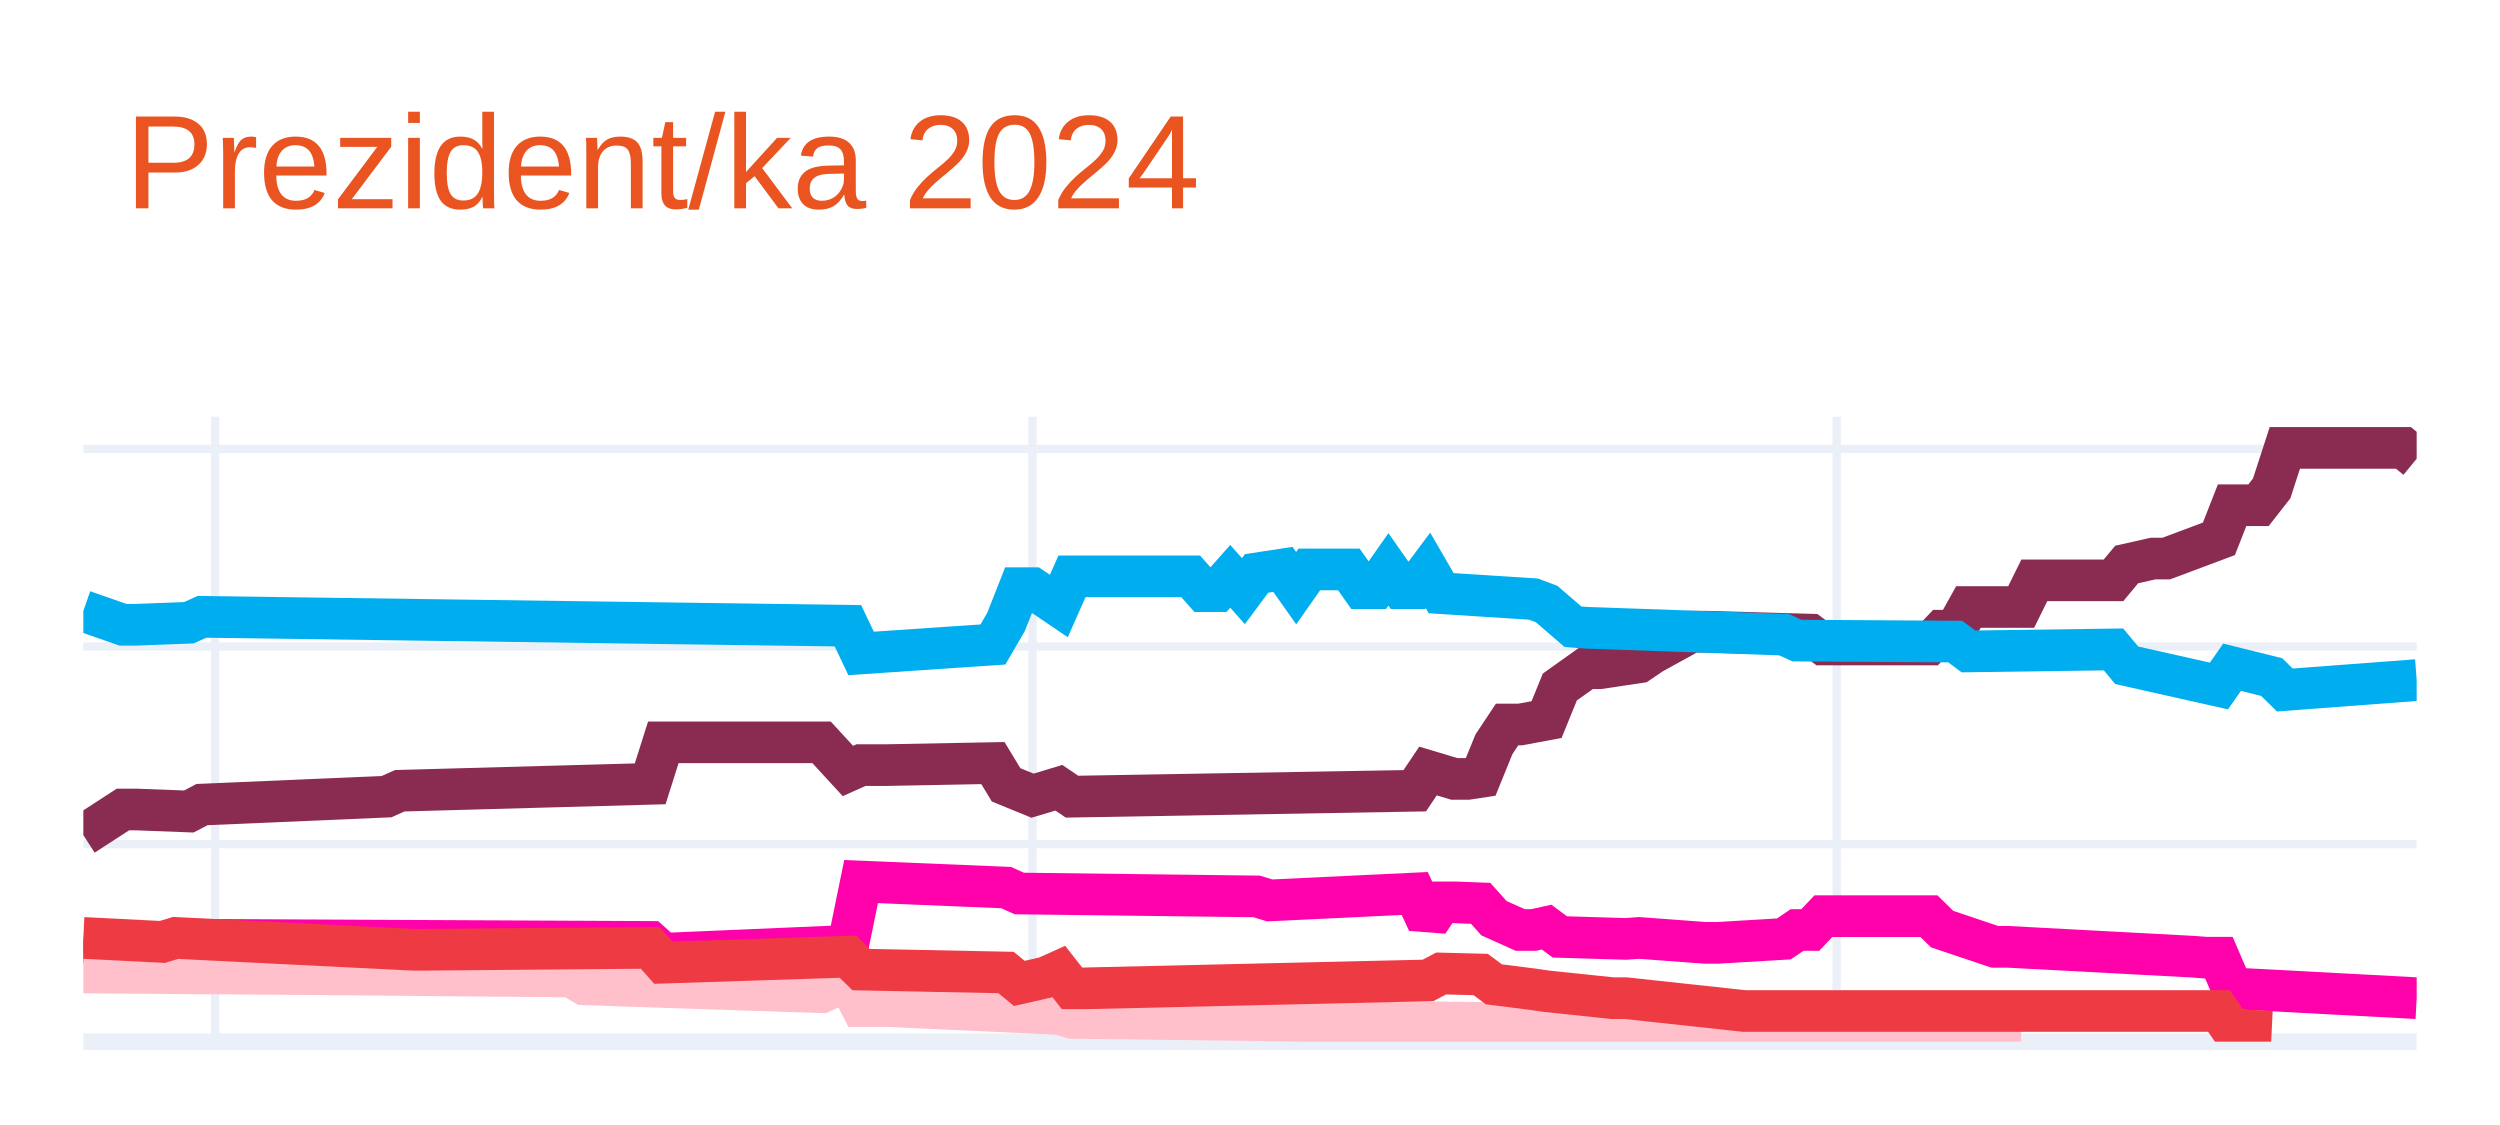
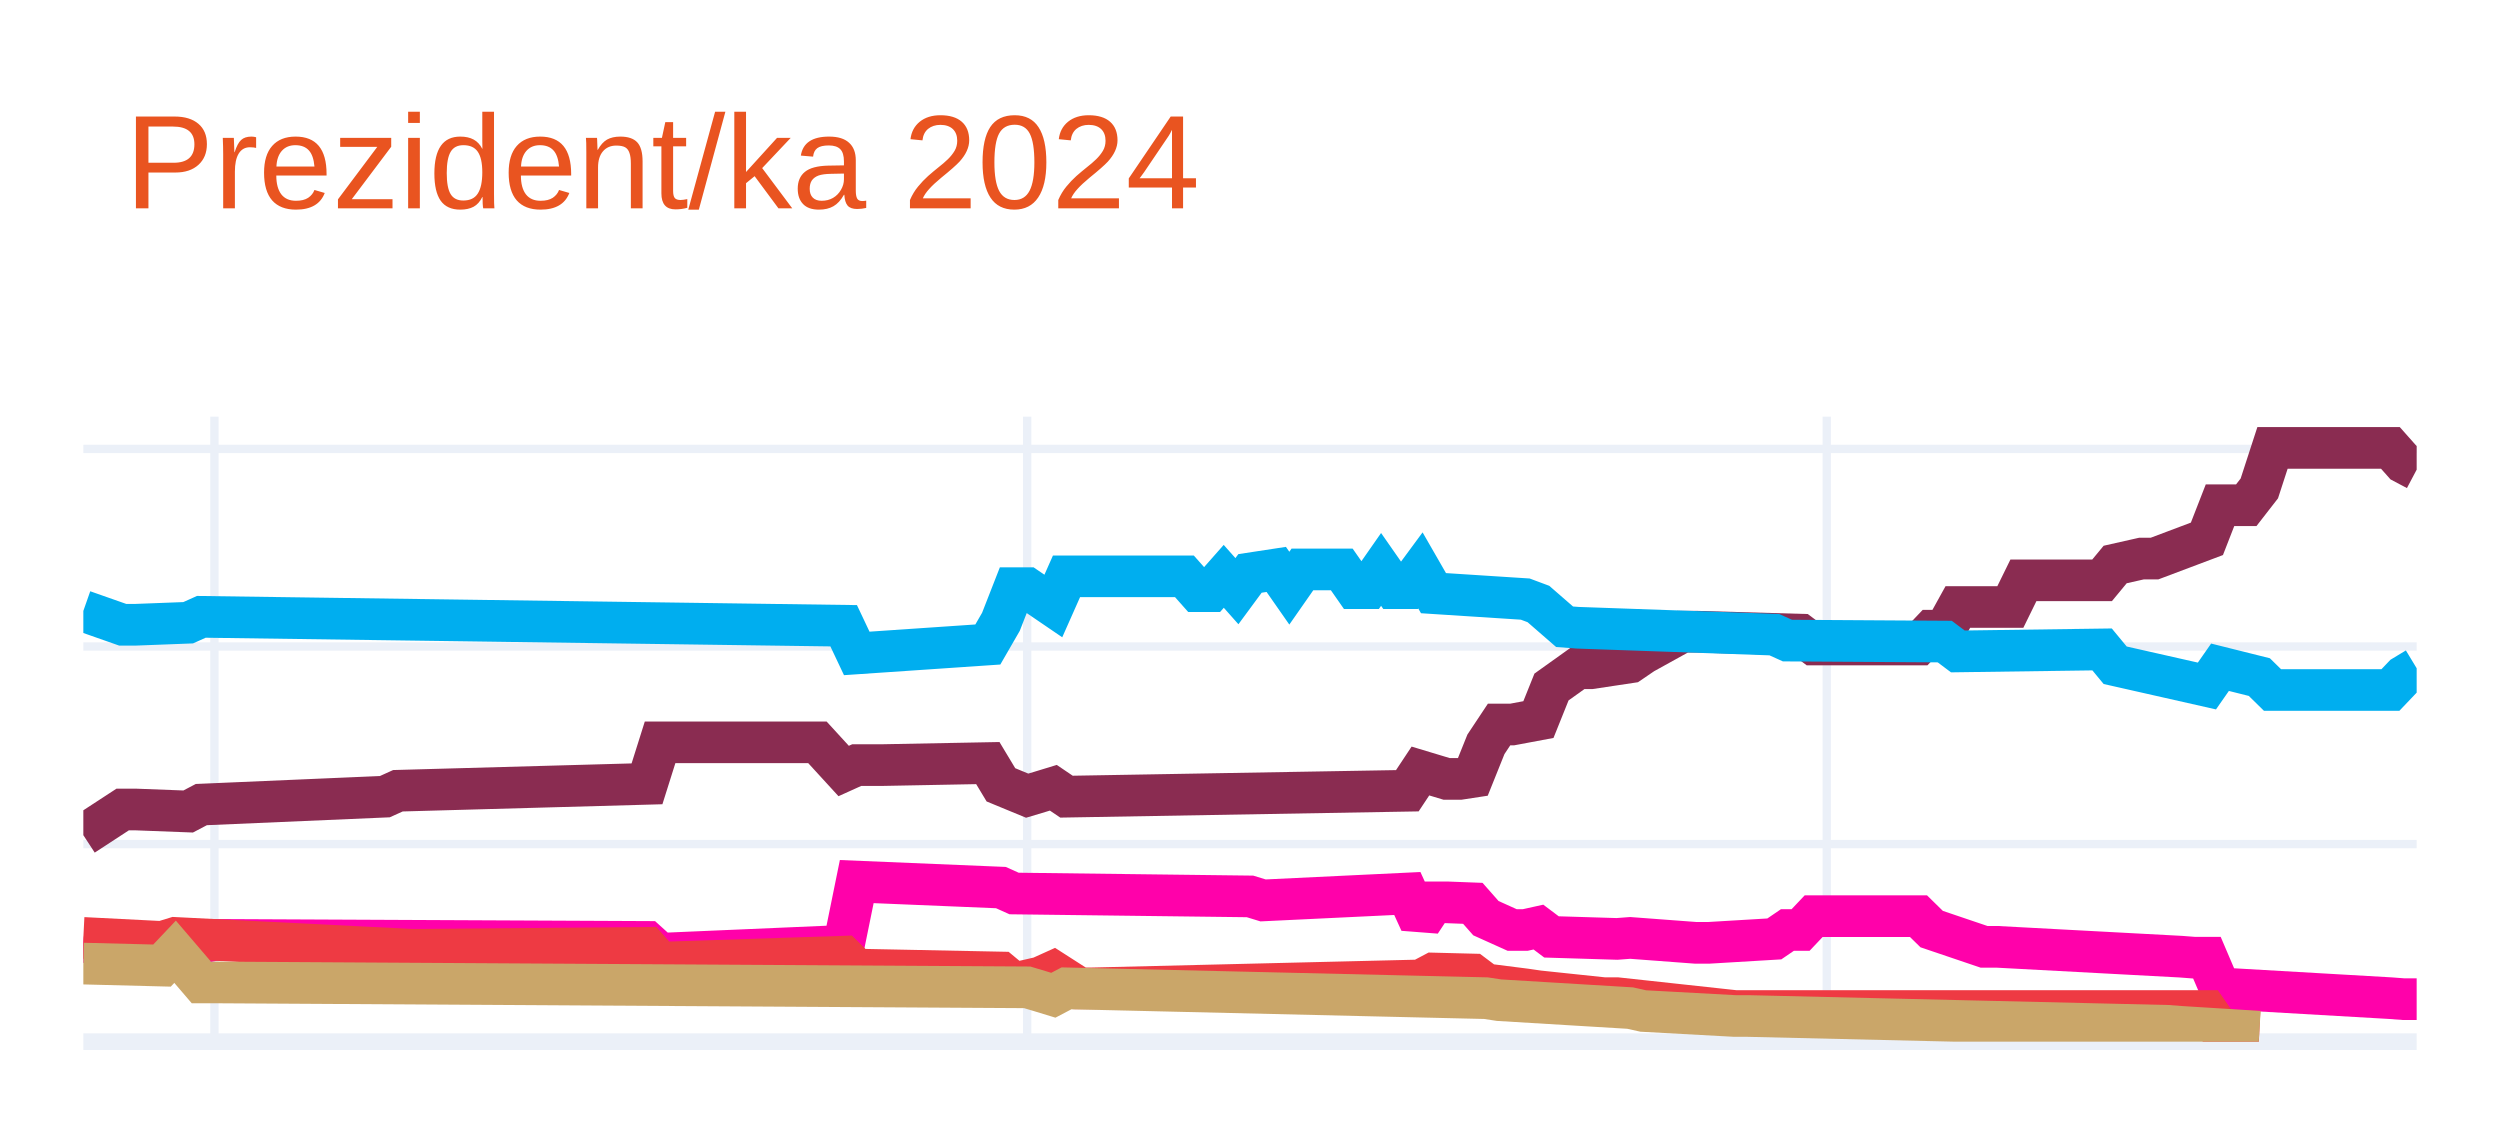
<svg xmlns="http://www.w3.org/2000/svg" class="main-svg" width="300" height="135" style="" viewBox="0 0 300 135">
  <rect x="0" y="0" width="300" height="135" style="fill: rgb(255, 255, 255); fill-opacity: 1;" />
-   <defs id="defs-190a10">
+   <defs id="defs-193346">
    <g class="clips">
-       <clipPath id="clip190a10xyplot" class="plotclip">
+       <clipPath id="clip193346xyplot" class="plotclip">
        <rect width="280" height="75" />
      </clipPath>
-       <clipPath class="axesclip" id="clip190a10x">
+       <clipPath class="axesclip" id="clip193346x">
        <rect x="10" y="0" width="280" height="135" />
      </clipPath>
-       <clipPath class="axesclip" id="clip190a10y">
+       <clipPath class="axesclip" id="clip193346y">
        <rect x="0" y="50" width="300" height="75" />
      </clipPath>
-       <clipPath class="axesclip" id="clip190a10xy">
+       <clipPath class="axesclip" id="clip193346xy">
        <rect x="10" y="50" width="280" height="75" />
      </clipPath>
    </g>
    <g class="gradients" />
    <g class="patterns" />
  </defs>
  <g class="bglayer" />
  <g class="layer-below">
    <g class="imagelayer" />
    <g class="shapelayer" />
  </g>
  <g class="cartesianlayer">
    <g class="subplot xy">
      <g class="layer-subplot">
        <g class="shapelayer" />
        <g class="imagelayer" />
      </g>
      <g class="minor-gridlayer">
        <g class="x" />
        <g class="y" />
      </g>
      <g class="gridlayer">
        <g class="x">
-           <path class="xgrid crisp" transform="translate(25.82,0)" d="M0,50v75" style="stroke: rgb(235, 240, 248); stroke-opacity: 1; stroke-width: 1px;" />
-           <path class="xgrid crisp" transform="translate(123.9,0)" d="M0,50v75" style="stroke: rgb(235, 240, 248); stroke-opacity: 1; stroke-width: 1px;" />
-           <path class="xgrid crisp" transform="translate(220.4,0)" d="M0,50v75" style="stroke: rgb(235, 240, 248); stroke-opacity: 1; stroke-width: 1px;" />
+           <path class="xgrid crisp" transform="translate(25.73,0)" d="M0,50v75" style="stroke: rgb(235, 240, 248); stroke-opacity: 1; stroke-width: 1px;" />
+           <path class="xgrid crisp" transform="translate(123.26,0)" d="M0,50v75" style="stroke: rgb(235, 240, 248); stroke-opacity: 1; stroke-width: 1px;" />
+           <path class="xgrid crisp" transform="translate(219.21,0)" d="M0,50v75" style="stroke: rgb(235, 240, 248); stroke-opacity: 1; stroke-width: 1px;" />
        </g>
        <g class="y">
          <path class="ygrid crisp" transform="translate(0,101.29)" d="M10,0h280" style="stroke: rgb(235, 240, 248); stroke-opacity: 1; stroke-width: 1px;" />
          <path class="ygrid crisp" transform="translate(0,77.58)" d="M10,0h280" style="stroke: rgb(235, 240, 248); stroke-opacity: 1; stroke-width: 1px;" />
          <path class="ygrid crisp" transform="translate(0,53.87)" d="M10,0h280" style="stroke: rgb(235, 240, 248); stroke-opacity: 1; stroke-width: 1px;" />
        </g>
      </g>
      <g class="zerolinelayer">
        <path class="yzl zl crisp" transform="translate(0,125)" d="M10,0h280" style="stroke: rgb(235, 240, 248); stroke-opacity: 1; stroke-width: 2px;" />
      </g>
      <path class="xlines-below" />
      <path class="ylines-below" />
      <g class="overlines-below" />
      <g class="xaxislayer-below" />
      <g class="yaxislayer-below" />
      <g class="overaxes-below" />
-       <g class="plot" transform="translate(10,50)" clip-path="url(#clip190a10xyplot)">
+       <g class="plot" transform="translate(10,50)" clip-path="url(#clip193346xyplot)">
        <g class="scatterlayer mlayer">
-           <g class="trace scatter trace5cda72" style="stroke-miterlimit: 2; opacity: 1;">
+           <g class="trace scatter trace4083d5" style="stroke-miterlimit: 2; opacity: 1;">
            <g class="fills" />
            <g class="errorbars" />
            <g class="lines">
-               <path class="js-line" d="M0,50.22L4.75,47.14L6.33,47.14L12.66,47.38L14.24,46.55L36.38,45.6L37.97,44.89L68.02,44.06L69.6,39.08L88.59,39.08L91.75,42.52L93.33,41.81L96.5,41.81L109.15,41.57L110.73,44.18L113.9,45.48L115.48,45.01L117.06,44.53L118.64,45.6L159.77,44.89L161.36,42.52L164.52,43.47L166.1,43.47L167.68,43.23L169.27,39.32L170.85,36.94L172.43,36.94L175.59,36.35L177.18,32.44L180.34,30.19L181.92,30.19L186.67,29.48L188.25,28.41L192.99,25.8L194.58,25.8L207.23,26.16L208.81,27.34L221.47,27.34L223.05,25.68L224.63,25.68L226.21,22.84L232.54,22.84L234.12,19.64L243.62,19.64L245.2,17.74L248.36,17.03L249.94,17.03L256.27,14.66L257.85,10.63L261.02,10.63L262.6,8.61L264.18,3.75L265.76,3.75L278.42,3.75L280,5.05" style="vector-effect: none; fill: none; stroke: rgb(138, 44, 81); stroke-opacity: 1; stroke-width: 5px; opacity: 1;" />
+               <path class="js-line" d="M0,50.22L4.72,47.14L6.29,47.14L12.58,47.38L14.16,46.55L36.18,45.6L37.75,44.89L67.64,44.06L69.21,39.08L88.09,39.08L91.24,42.52L92.81,41.81L95.96,41.81L108.54,41.57L110.11,44.18L113.26,45.48L114.83,45.01L116.4,44.53L117.98,45.6L158.88,44.89L160.45,42.52L163.6,43.47L165.17,43.47L166.74,43.23L168.31,39.32L169.89,36.94L171.46,36.94L174.61,36.35L176.18,32.44L179.33,30.19L180.9,30.19L185.62,29.48L187.19,28.41L191.91,25.8L193.48,25.8L206.07,26.16L207.64,27.34L220.22,27.34L221.8,25.68L223.37,25.68L224.94,22.84L231.24,22.84L232.81,19.64L242.25,19.64L243.82,17.74L246.97,17.03L248.54,17.03L254.83,14.66L256.4,10.63L259.55,10.63L261.12,8.61L262.7,3.75L264.27,3.75L276.85,3.75L278.43,5.53L280,6.36" style="vector-effect: none; fill: none; stroke: rgb(138, 44, 81); stroke-opacity: 1; stroke-width: 5px; opacity: 1;" />
            </g>
            <g class="points" />
            <g class="text" />
          </g>
-           <g class="trace scatter trace9e146a" style="stroke-miterlimit: 2; opacity: 1;">
+           <g class="trace scatter trace924f2b" style="stroke-miterlimit: 2; opacity: 1;">
            <g class="fills" />
            <g class="errorbars" />
            <g class="lines">
-               <path class="js-line" d="M0,23.31L4.75,24.97L6.33,24.97L12.66,24.73L14.24,24.02L91.75,25.09L93.33,28.41L109.15,27.34L110.73,24.62L112.32,20.58L113.9,20.58L117.06,22.72L118.64,19.16L132.88,19.16L134.46,20.94L136.05,20.94L137.63,19.16L139.21,20.94L140.79,18.81L143.95,18.33L145.54,20.58L147.12,18.33L148.7,18.33L151.86,18.33L153.45,20.58L155.03,20.58L156.61,18.33L158.19,20.58L159.77,20.58L161.36,18.45L162.94,21.18L174.01,21.89L175.59,22.48L178.76,25.21L180.34,25.33L204.07,26.16L205.65,26.87L224.63,26.99L226.21,28.17L243.62,27.93L245.2,29.83L256.27,32.32L257.85,30.07L262.6,31.25L264.18,32.8L280,31.61" style="vector-effect: none; fill: none; stroke: rgb(0, 174, 239); stroke-opacity: 1; stroke-width: 5px; opacity: 1;" />
+               <path class="js-line" d="M0,23.31L4.72,24.97L6.29,24.97L12.58,24.73L14.16,24.02L91.24,25.09L92.81,28.41L108.54,27.34L110.11,24.62L111.69,20.58L113.26,20.58L116.4,22.72L117.98,19.16L132.13,19.16L133.71,20.94L135.28,20.94L136.85,19.16L138.43,20.94L140,18.81L143.15,18.33L144.72,20.58L146.29,18.33L147.87,18.33L151.01,18.33L152.58,20.58L154.16,20.58L155.73,18.33L157.3,20.58L158.88,20.58L160.45,18.45L162.02,21.18L173.03,21.89L174.61,22.48L177.75,25.21L179.33,25.33L202.92,26.16L204.49,26.87L223.37,26.99L224.94,28.17L242.25,27.93L243.82,29.83L254.83,32.32L256.4,30.07L261.12,31.25L262.7,32.8L276.85,32.8L278.43,31.14L280,30.19" style="vector-effect: none; fill: none; stroke: rgb(0, 174, 239); stroke-opacity: 1; stroke-width: 5px; opacity: 1;" />
            </g>
            <g class="points" />
            <g class="text" />
          </g>
-           <g class="trace scatter trace2b534b" style="stroke-miterlimit: 2; opacity: 1;">
+           <g class="trace scatter trace2ccb0f" style="stroke-miterlimit: 2; opacity: 1;">
            <g class="fills" />
            <g class="errorbars" />
            <g class="lines">
-               <path class="js-line" d="M0,63.03L11.07,64.21L12.66,63.5L15.82,62.79L17.4,62.79L68.02,63.03L69.6,64.45L91.75,63.5L93.33,55.79L110.73,56.51L112.32,57.22L140.79,57.57L142.37,58.05L159.77,57.22L161.36,60.66L162.94,58.28L164.52,58.28L167.68,58.4L169.27,60.18L172.43,61.6L174.01,61.6L175.59,61.25L177.18,62.43L185.08,62.67L186.67,62.55L194.58,63.14L196.16,63.14L204.07,62.67L205.65,61.6L207.23,61.6L208.81,59.94L221.47,59.94L223.05,61.49L229.38,63.62L230.96,63.62L253.11,64.8L254.69,64.92L256.27,64.92L257.85,68.6L280,69.78" style="vector-effect: none; fill: none; stroke: rgb(255, 1, 170); stroke-opacity: 1; stroke-width: 5px; opacity: 1;" />
+               <path class="js-line" d="M0,63.03L11.01,64.21L12.58,63.5L15.73,62.79L17.3,62.79L67.64,63.03L69.21,64.45L91.24,63.5L92.81,55.79L110.11,56.51L111.69,57.22L140,57.57L141.57,58.05L158.88,57.22L160.45,60.66L162.02,58.28L163.6,58.28L166.74,58.4L168.31,60.18L171.46,61.6L173.03,61.6L174.61,61.25L176.18,62.43L184.04,62.67L185.62,62.55L193.48,63.14L195.06,63.14L202.92,62.67L204.49,61.6L206.07,61.6L207.64,59.94L220.22,59.94L221.8,61.49L228.09,63.62L229.66,63.62L251.69,64.8L253.26,64.92L254.83,64.92L256.4,68.6L276.85,69.78L278.43,69.9L280,69.9" style="vector-effect: none; fill: none; stroke: rgb(255, 1, 170); stroke-opacity: 1; stroke-width: 5px; opacity: 1;" />
            </g>
            <g class="points" />
            <g class="text" />
          </g>
-           <g class="trace scatter traceba521e" style="stroke-miterlimit: 2; opacity: 1;">
+           <g class="trace scatter traced2efa2" style="stroke-miterlimit: 2; opacity: 1;">
            <g class="fills" />
            <g class="errorbars" />
            <g class="lines">
-               <path class="js-line" d="M0,66.7L15.82,66.82L17.4,66.82L58.53,67.18L60.11,68.12L88.59,69.07L91.75,67.65L93.33,70.73L96.5,70.73L117.06,71.68L118.64,72.15L186.67,72.98L188.25,73.46L232.54,73.46" style="vector-effect: none; fill: none; stroke: rgb(255, 192, 203); stroke-opacity: 1; stroke-width: 5px; opacity: 1;" />
+               <path class="js-line" d="M0,62.55L9.44,63.03L11.01,62.55L39.33,63.97L40.9,63.97L67.64,63.74L69.21,65.52L91.24,64.8L92.81,66.35L110.11,66.7L111.69,68.01L114.83,67.29L116.4,66.58L119.55,68.6L121.12,68.6L160.45,67.65L162.02,66.82L166.74,66.94L168.31,68.12L173.03,68.72L174.61,68.95L182.47,69.78L184.04,69.78L198.2,71.32L199.78,71.32L254.83,71.32L256.4,73.58L261.12,73.81" style="vector-effect: none; fill: none; stroke: rgb(238, 58, 67); stroke-opacity: 1; stroke-width: 5px; opacity: 1;" />
            </g>
            <g class="points" />
            <g class="text" />
          </g>
-           <g class="trace scatter traceb21866" style="stroke-miterlimit: 2; opacity: 1;">
+           <g class="trace scatter traceb50658" style="stroke-miterlimit: 2; opacity: 1;">
            <g class="fills" />
            <g class="errorbars" />
            <g class="lines">
-               <path class="js-line" d="M0,62.55L9.49,63.03L11.07,62.55L39.55,63.97L41.13,63.97L68.02,63.74L69.6,65.52L91.75,64.8L93.33,66.35L110.73,66.7L112.32,68.01L115.48,67.29L117.06,66.58L118.64,68.6L120.23,68.6L161.36,67.65L162.94,66.82L167.68,66.94L169.27,68.12L174.01,68.72L175.59,68.95L183.5,69.78L185.08,69.78L199.32,71.32L200.9,71.32L256.27,71.32L257.85,73.58L262.6,73.81" style="vector-effect: none; fill: none; stroke: rgb(238, 58, 67); stroke-opacity: 1; stroke-width: 5px; opacity: 1;" />
+               <path class="js-line" d="M0,65.63L9.44,65.87L11.01,64.21L14.16,67.89L15.73,67.89L113.26,68.48L114.83,68.95L116.4,69.43L117.98,68.6L168.31,69.78L169.89,70.02L185.62,70.97L187.19,71.32L198.2,71.92L199.78,71.92L250.11,73.1L251.69,73.22L261.12,73.81" style="vector-effect: none; fill: none; stroke: rgb(202, 166, 105); stroke-opacity: 1; stroke-width: 5px; opacity: 1;" />
            </g>
            <g class="points" />
            <g class="text" />
          </g>
        </g>
      </g>
      <g class="overplot" />
      <path class="xlines-above crisp" d="M0,0" style="fill: none;" />
      <path class="ylines-above crisp" d="M0,0" style="fill: none;" />
      <g class="overlines-above" />
      <g class="xaxislayer-above" />
      <g class="yaxislayer-above" />
      <g class="overaxes-above" />
    </g>
  </g>
  <g class="polarlayer" />
  <g class="smithlayer" />
  <g class="ternarylayer" />
  <g class="geolayer" />
  <g class="funnelarealayer" />
  <g class="pielayer" />
  <g class="iciclelayer" />
  <g class="treemaplayer" />
  <g class="sunburstlayer" />
  <g class="glimages" />
-   <defs id="topdefs-190a10">
+   <defs id="topdefs-193346">
    <g class="clips" />
  </defs>
  <g class="layer-above">
    <g class="imagelayer" />
    <g class="shapelayer" />
  </g>
  <g class="infolayer">
    <g class="g-gtitle">
      <text class="gtitle" x="15" y="25" text-anchor="start" dy="0em" style="font-family: Ubuntu, verdana, arial, sans-serif; font-size: 16px; fill: rgb(233, 84, 32); opacity: 1; font-weight: normal; white-space: pre;">Prezident/ka 2024</text>
    </g>
    <g class="g-xtitle" />
    <g class="g-ytitle" />
  </g>
</svg>
